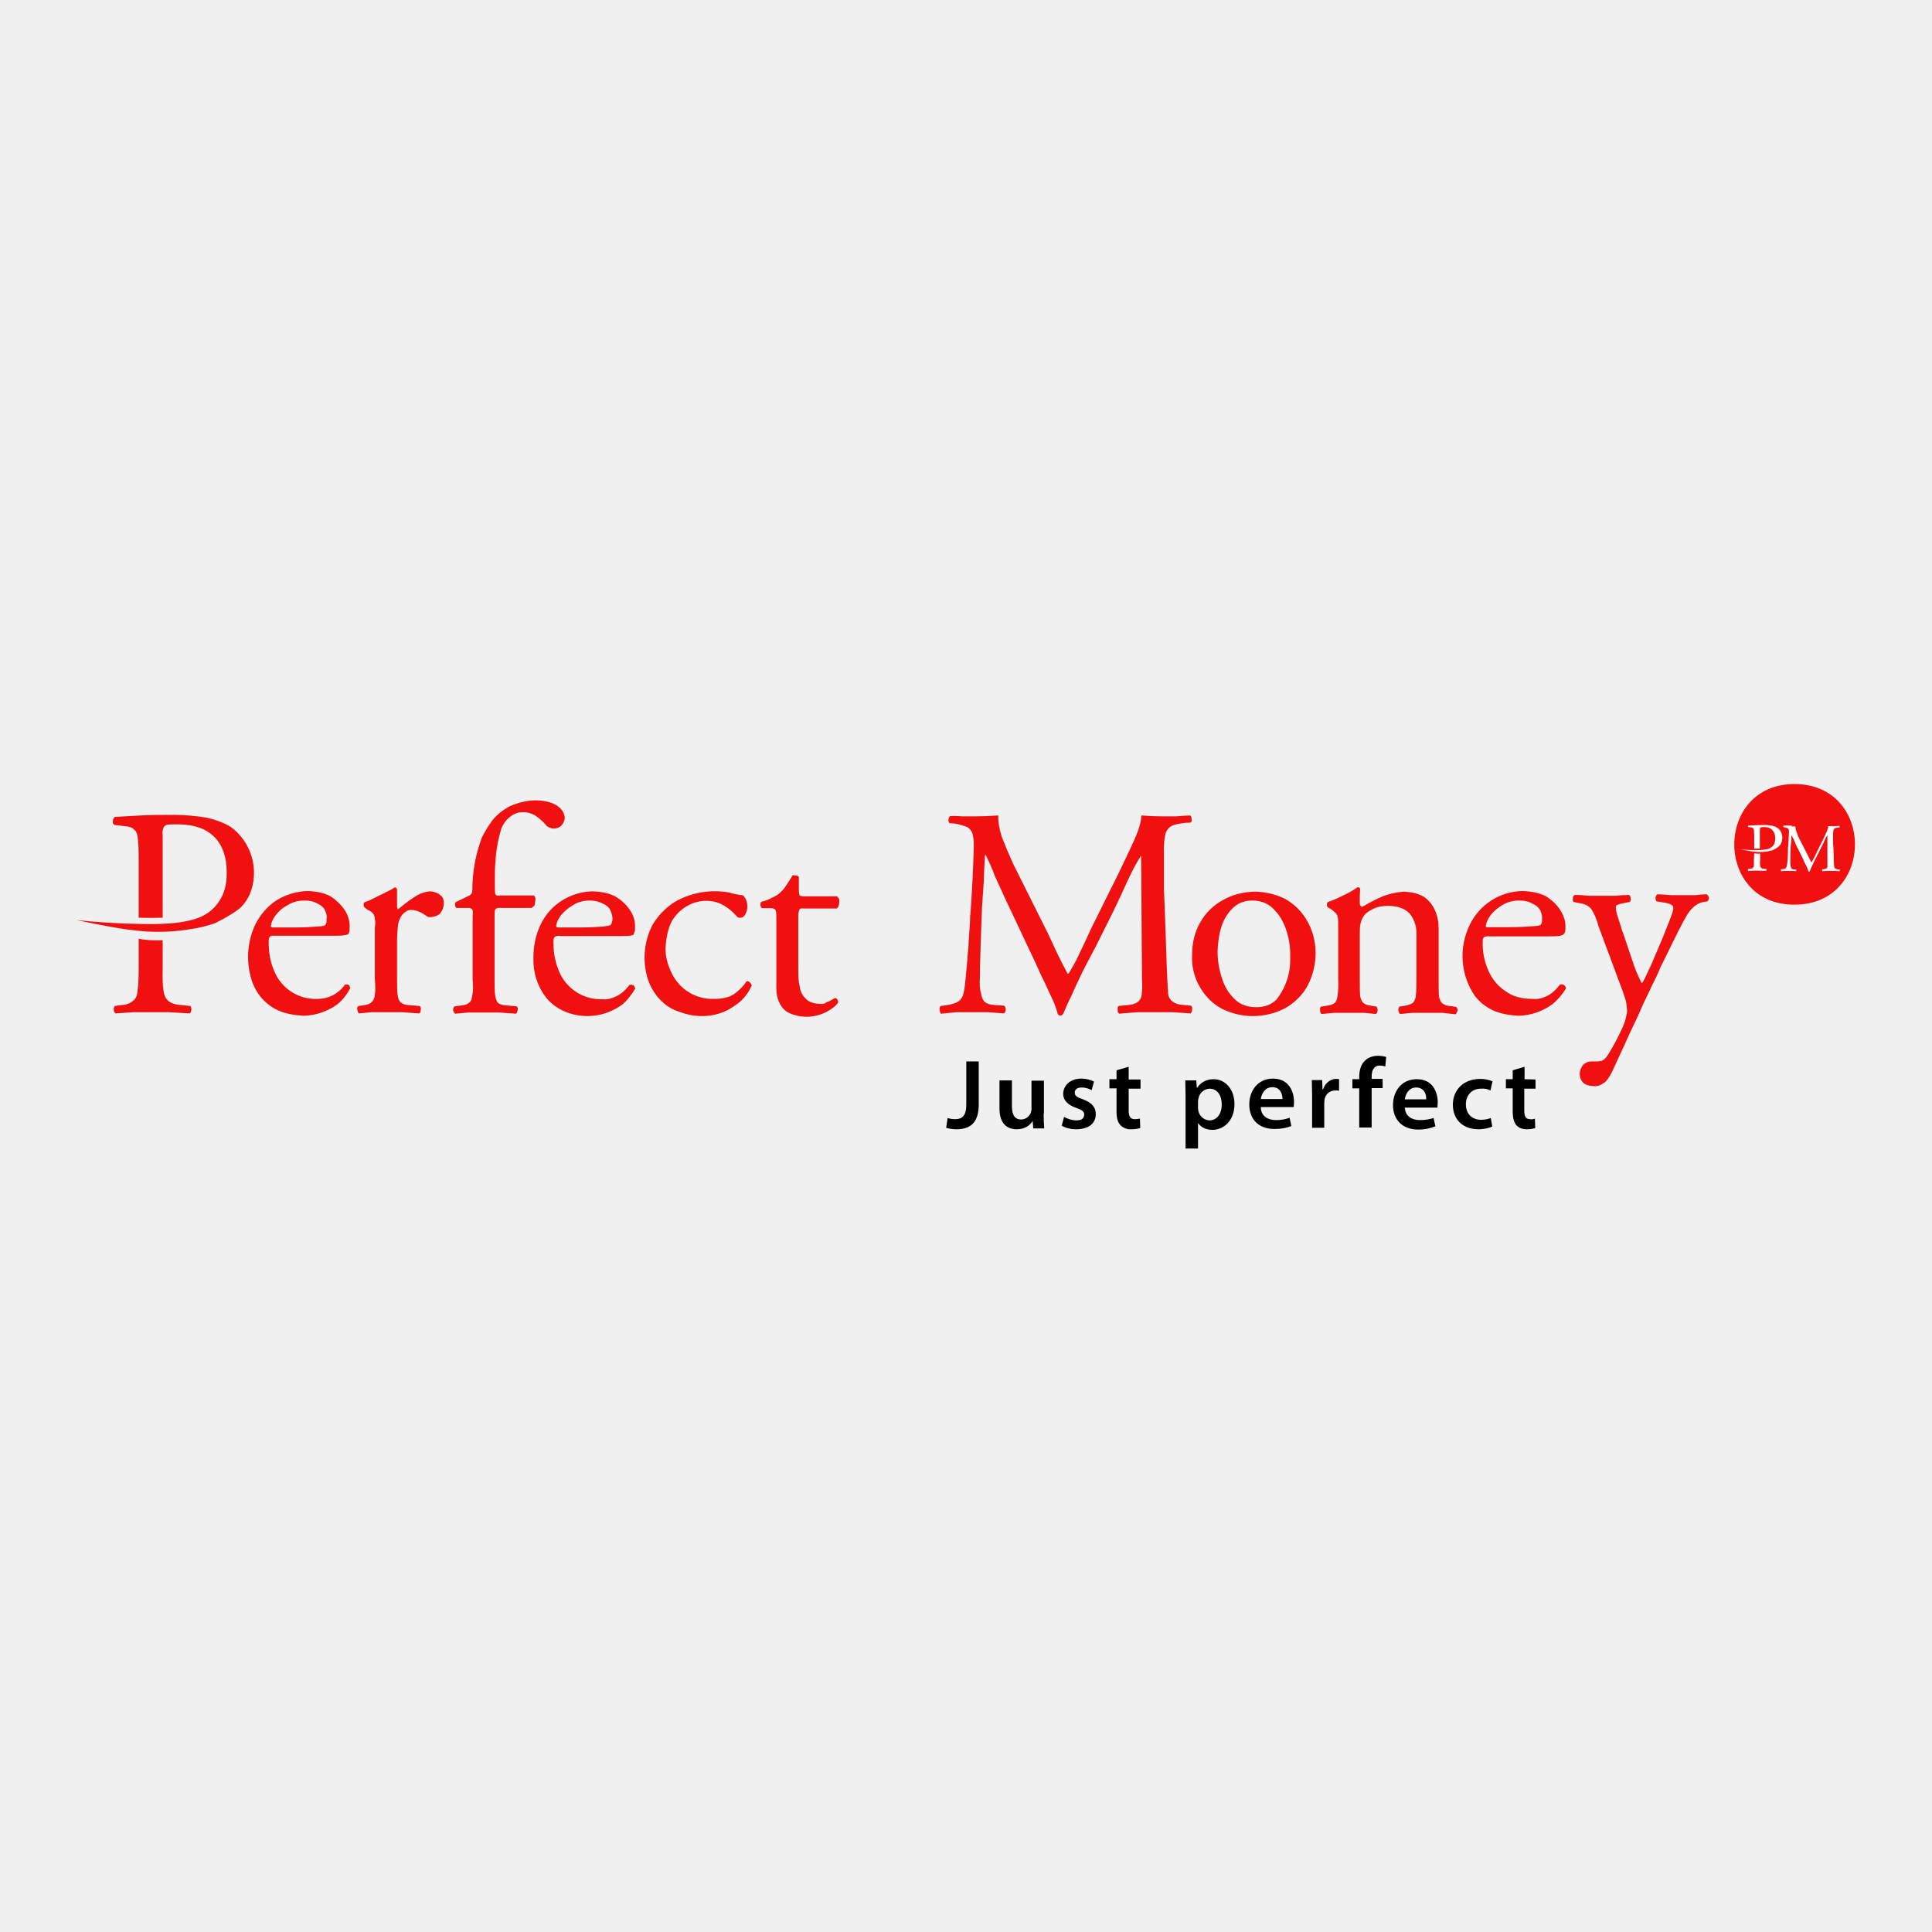
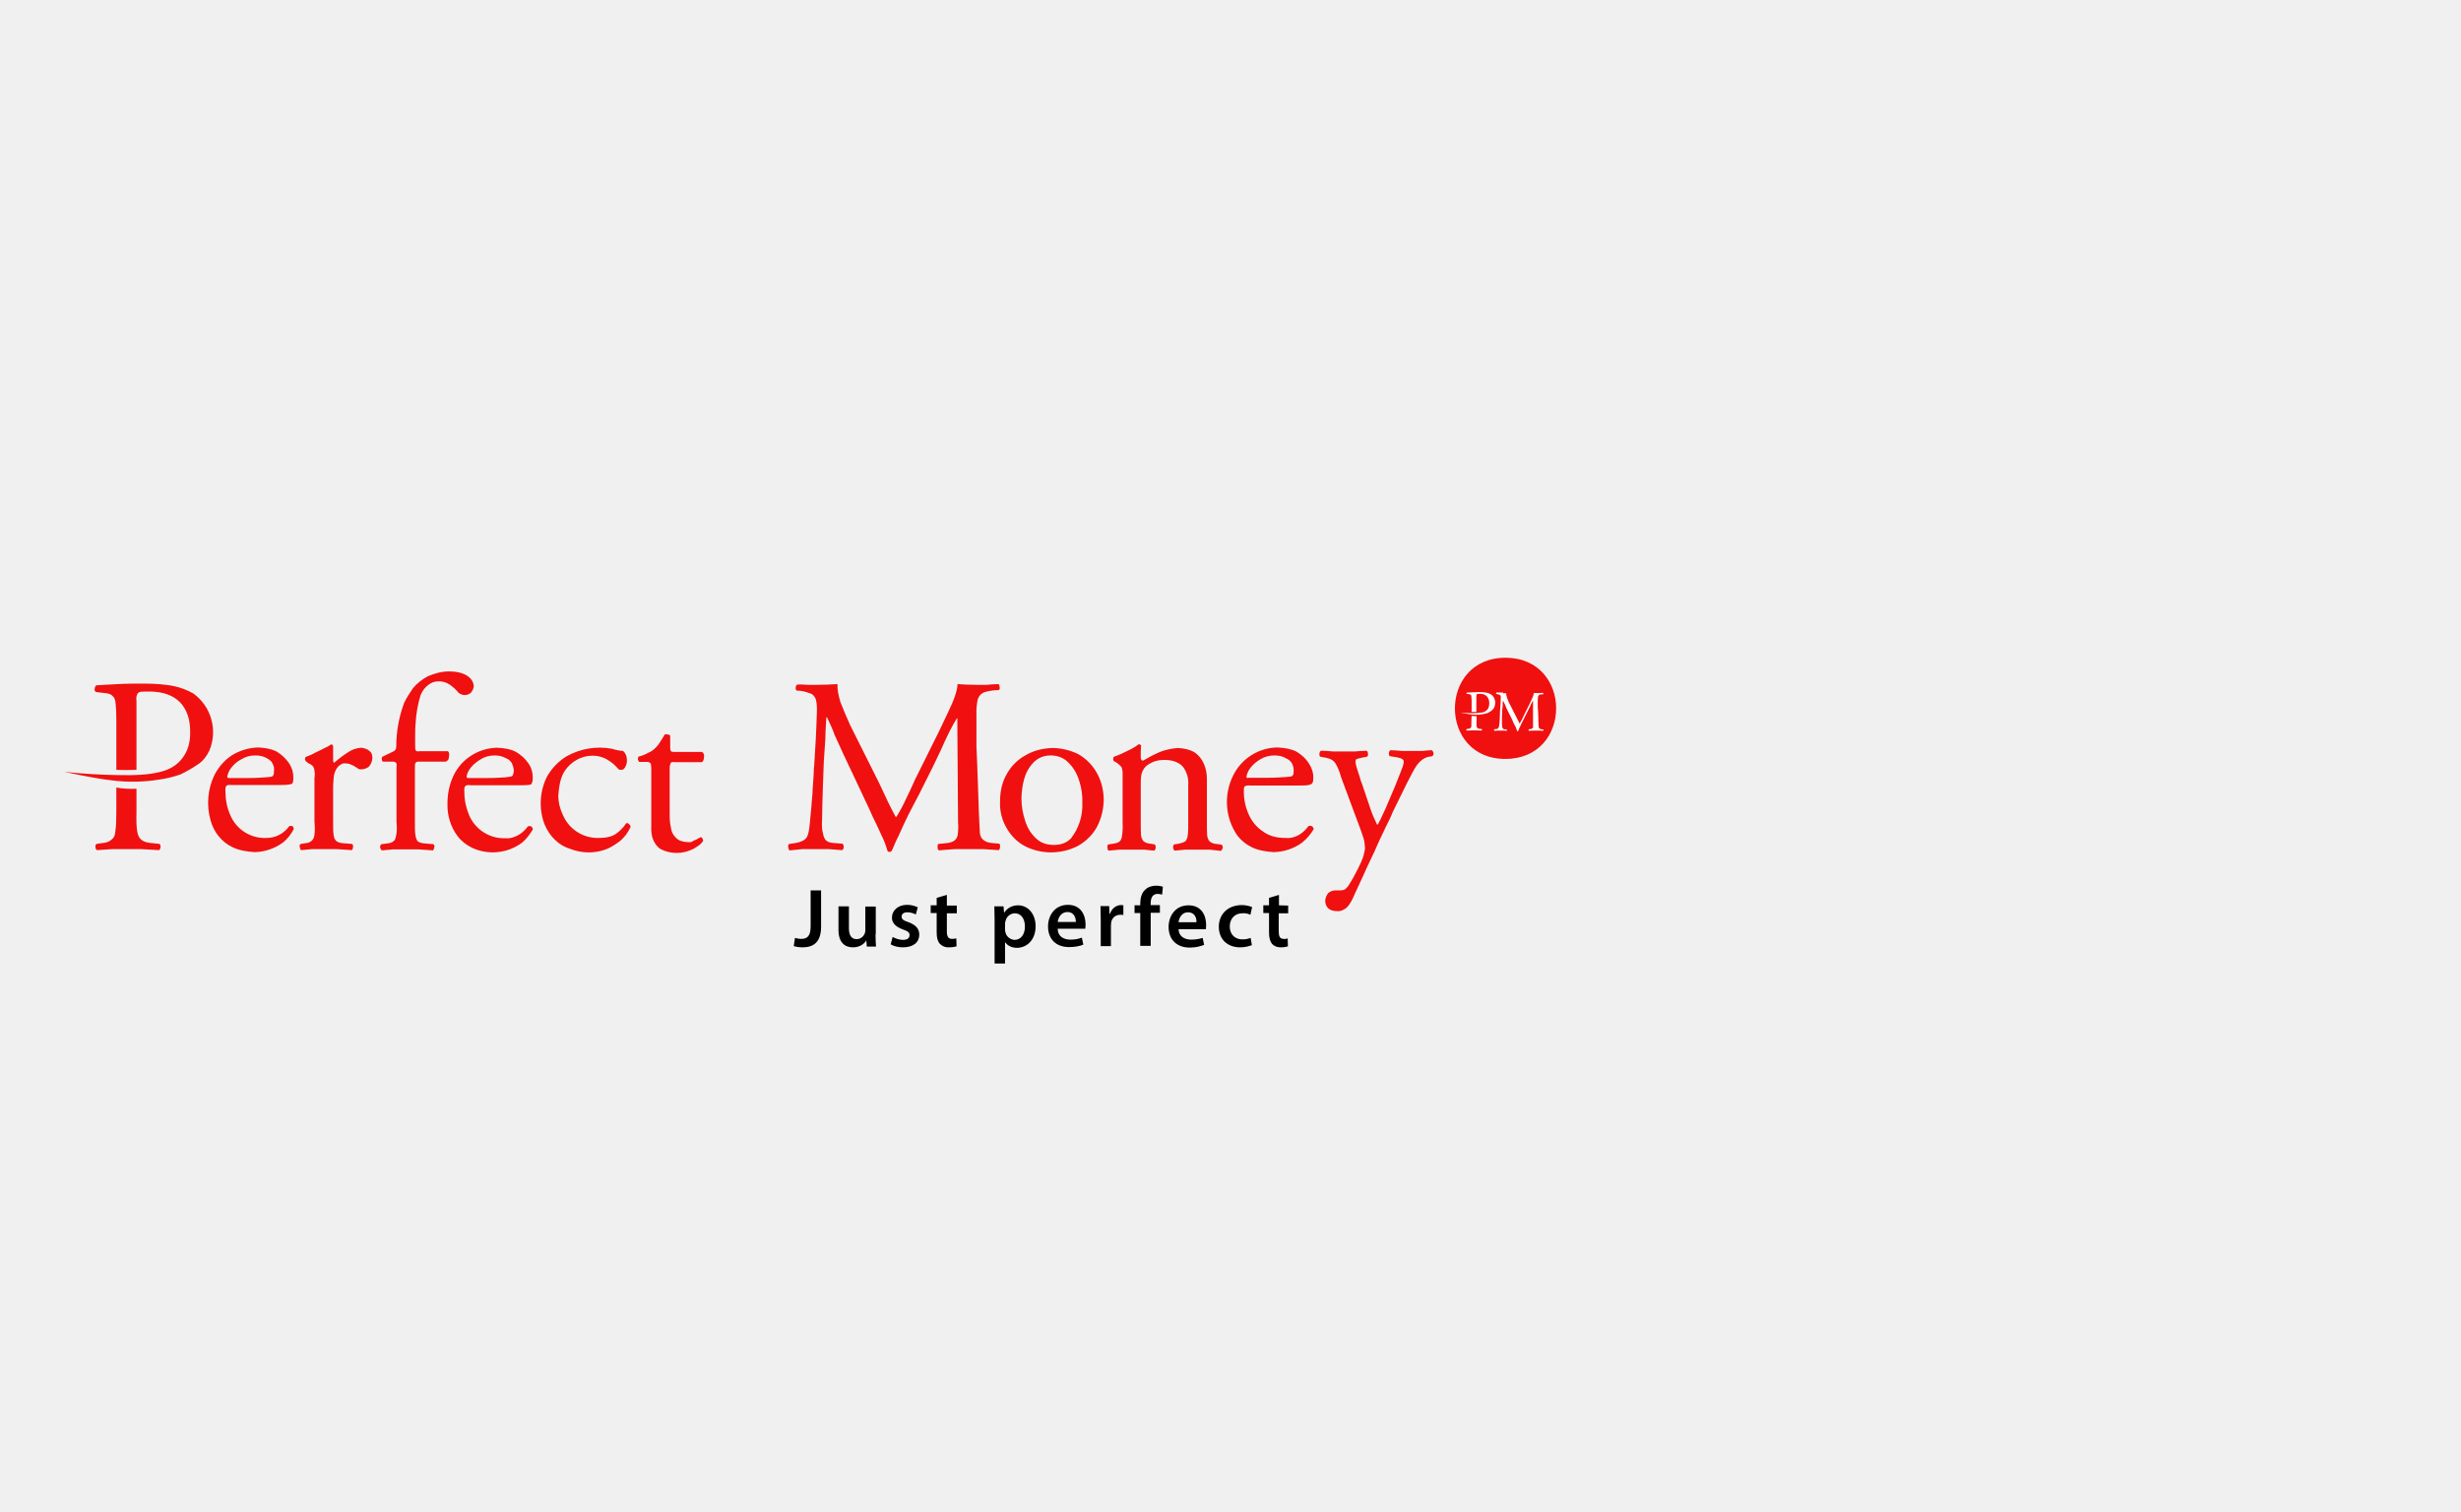
- <svg xmlns="http://www.w3.org/2000/svg" version="1.1" id="layer" x="0px" y="0px" viewBox="0 0 652 652" style="enable-background:new 0 0 652 652;" xml:space="preserve">
+ <svg xmlns="http://www.w3.org/2000/svg" version="1.1" id="layer" x="0px" y="0px" viewBox="0 0 990 608" style="enable-background:new 0 0 990 608;" xml:space="preserve">
  <style type="text/css">
	.st0{fill-rule:evenodd;clip-rule:evenodd;fill:#F01010;}
	.st1{fill-rule:evenodd;clip-rule:evenodd;}
	.st2{fill-rule:evenodd;clip-rule:evenodd;fill:#FFFFFF;}
</style>
  <path class="st0" d="M605.6,264.6c27.2,0,27.2,40.7,0,40.7C578.5,305.4,578.5,264.6,605.6,264.6L605.6,264.6z M605.6,264.6   M180.7,270.1c2.7,0,5.1,0.5,7,1.6c1.8,1.1,2.8,2.6,2.9,4.4c-0.1,1-0.6,1.9-1.2,2.6c-0.7,0.6-1.7,1-2.7,0.9c-0.4,0-0.8-0.1-1.2-0.3  c-0.5-0.2-0.9-0.4-1.2-0.8c-1-1.2-2-2.1-3.4-3.1c-1.4-0.9-3-1.4-4.6-1.3c-1.5,0-2.8,0.5-4.1,1.5c-1.2,0.9-2.3,2.3-3,4  c-1.1,3.6-1.8,7.4-2,11.2c-0.2,2-0.2,4-0.2,5.6v3c0,1.2,0,2,0.2,2.4c0.2,0.4,0.7,0.6,1.6,0.4h11.4c0.4,0.4,0.5,0.8,0.5,1.5l-0.2,1.4  l-0.1,0.4c-0.3,0.4-0.6,0.7-1.1,0.9h-10.6c-0.9-0.1-1.4,0.2-1.6,0.6c-0.2,0.3-0.2,1.1-0.2,2.3v21.3c0,2.3,0,4.1,0.2,5.3  c0.2,1.2,0.5,2.1,1,2.6c0.5,0.4,1.5,0.7,2.7,0.8l3.5,0.3c0.4,0.3,0.6,0.6,0.4,1.3c-0.1,0.5-0.3,1-0.5,1.2l-5.8-0.4h-10.3l-4.5,0.4  c-0.4-0.3-0.5-0.7-0.7-1.2c0-0.7,0.2-1.1,0.6-1.3l2.3-0.3c1.2-0.1,2-0.4,2.6-1c0.6-0.4,0.8-1.2,1-2.5c0.3-1.2,0.3-3,0.1-5.3v-21.3  c0.1-1.2,0.1-2-0.1-2.2c-0.2-0.4-0.9-0.7-1.8-0.6H154c-0.3-0.3-0.4-0.5-0.4-0.8c-0.1-0.4,0-0.8,0.1-1.1l4.3-2.1  c0.4-0.1,0.7-0.4,1-0.7c0.3-0.4,0.4-0.8,0.4-1.3c0-6.1,1.1-12.1,3.2-17.7c0.9-1.9,2.1-3.8,3.5-5.8c1.6-2,3.7-3.6,5.9-4.8  C174.8,270.9,177.7,270.1,180.7,270.1L180.7,270.1z M256.6,305.5c0.1,0.4,0.3,0.7,0.5,1h2.7c1-0.1,1.6,0.2,1.9,0.6  c0.2,0.3,0.3,1.1,0.3,2.3v22.9c-0.1,2,0.1,3.9,0.7,5.4c0.7,1.6,1.6,3,3.1,3.9c4.1,2.1,9,2,13.1-0.1c1.8-1,3.1-1.9,3.9-3.1  c0.1-0.3,0.1-0.5-0.2-1c-0.1-0.4-0.4-0.6-0.8-0.6c-0.1,0-0.5,0.3-1.1,0.6c-0.5,0.3-1,0.6-1.5,0.7c-0.2,0.1-0.4,0.2-0.5,0.3  c-0.2,0.1-0.4,0.2-0.5,0.3c-0.6,0.1-1.1,0.1-1.4,0.1c-2.1-0.1-3.8-0.6-4.8-1.7c-1.2-1.1-1.9-2.5-2.1-4.1c-0.4-1.6-0.5-3.4-0.5-5.4  v-18.6c0-0.9,0.2-1.6,0.4-2c0.1-0.4,0.6-0.5,1.6-0.4h11c0.5-0.4,0.8-1.1,0.8-2c0.2-0.9-0.1-1.7-0.8-2.1h-11c-0.8,0-1.3-0.1-1.5-0.3  c-0.1-0.1-0.3-0.6-0.3-1.6V296c-0.2-0.4-0.6-0.6-1.1-0.5c-0.5-0.2-0.9-0.2-1.1,0c-0.6,1.1-1.3,2.1-2,3.2c-0.6,1-1.3,1.8-2.2,2.6  c-0.5,0.5-1.3,1.1-2.6,1.6c-1.1,0.7-2.3,1.1-3.8,1.5C256.7,304.7,256.6,305.1,256.6,305.5L256.6,305.5z M256.6,305.5 M214.3,312.6  c0,0.8,0,1.4-0.1,1.8l-0.2,0.4l-0.1,0.5c-0.1,0.2-0.5,0.4-1.5,0.5c-1,0.1-2.5,0.1-4.5,0.1h-18.5c-1.2-0.2-1.9,0-2.2,0.3  c-0.4,0.4-0.5,1.2-0.4,2.4c0,3.4,0.7,6.4,1.9,9.3c2.5,5.9,8.4,9.6,14.7,9.3c1.6,0.2,3.1-0.3,4.4-0.9c1.6-0.7,3.1-1.9,4.6-3.9  c0.7-0.2,1.1,0,1.4,0.1c0.3,0.3,0.4,0.7,0.6,1.1c-1.3,2.1-2.6,3.9-4.4,5.4c-5.8,4.3-13.5,5.1-20,2.1c-2.3-1.1-4.4-2.7-5.9-4.7  c-2.8-3.7-4.2-8.3-4.1-13c0-4.2,0.8-7.9,2.4-11.3c3.2-6.8,10-11.1,17.5-11.3c3,0.1,5.6,0.6,7.7,1.7c2,1.2,3.7,2.7,4.9,4.5  C213.8,308.8,214.3,310.7,214.3,312.6L214.3,312.6z M206.7,310.1c0-0.9-0.3-1.9-0.7-2.9c-0.5-1-1.4-1.8-2.5-2.2  c-1.4-0.8-3-1.1-4.5-1.1c-2,0-4,0.5-5.5,1.5c-1.7,1-3.1,2.1-4.2,3.5c-0.9,1.2-1.5,2.4-1.6,3.6c0,0.2,0,0.2,0.1,0.3  c0.2,0.2,0.3,0.2,0.7,0.2h7c3.7,0,6.3-0.2,7.9-0.3c1.5-0.2,2.3-0.3,2.6-0.5c0.2-0.2,0.4-0.4,0.4-0.7  C206.6,311,206.7,310.6,206.7,310.1L206.7,310.1z M206.7,310.1 M246.1,301.2c-6.2-1.1-12.5-0.1-18.1,3c-3.3,2-6.1,4.9-8,8.3  c-2.9,5.9-3.3,12.8-1,19c1.1,2.6,2.5,4.7,4.2,6.3c1.8,1.8,3.9,3,6.2,3.7c4.4,1.7,9.2,1.9,13.7,0.4c2-0.6,4.1-1.9,6.1-3.4  c1.9-1.5,3.4-3.5,4.5-5.9c-0.1-0.4-0.3-0.8-0.6-1c-0.3-0.4-0.7-0.6-1.2-0.4c-1.1,1.7-2.5,3.1-4.2,4.3c-1.7,1.1-3.9,1.6-6.8,1.6  c-6.2,0.2-11.9-3.4-14.4-9.1c-1.2-2.5-1.9-5.1-1.9-7.9c0.2-3.6,0.8-6.6,2-9c1.3-2.3,3.1-4.1,5.2-5.3c2-1.2,4.3-1.8,6.6-1.8  c2,0,4.1,0.5,5.9,1.6c1.7,1,3,2.1,4.2,3.5c0.3,0.3,0.5,0.5,0.8,0.6h0.7c0.6,0,1.1-0.4,1.5-1.1c0.4-0.7,0.7-1.6,0.7-2.6  c0-0.8-0.1-1.6-0.4-2.3c-0.3-0.6-0.6-1.2-1.2-1.6C249.2,302,247.7,301.7,246.1,301.2L246.1,301.2z M559.4,301.8  c-0.4,0.1-0.6,0.6-0.7,1.1c0,0.7,0.1,1.1,0.4,1.3l3.1,0.5c0.9,0.2,1.5,0.4,1.9,0.7c0.4,0.3,0.6,0.5,0.6,1c0,0.6-0.3,1.8-1,3.5  l-0.1,0.3l-2.5,6.3l-3.4,8l-0.2,0.5l-2.2,4.7c-0.7,1.5-1.1,2.1-1.3,2.1c-0.9-1.9-1.8-3.8-2.5-5.8l-0.4-1.2l-3.1-9.2l-0.1-0.3  c-0.4-0.9-0.7-1.8-0.9-2.7l-0.6-1.8l-0.6-1.9c-0.3-0.9-0.5-1.8-0.5-2.7c0-0.3,0.1-0.6,0.4-0.8h0.1l0.2-0.1c0.3-0.1,0.8-0.3,1.4-0.4  l2.5-0.5c0.4-0.3,0.5-0.6,0.4-1.3c0-0.5-0.3-1-0.6-1.1c-0.7,0.1-1.5,0.1-2.2,0.1l-2.3,0.2h-9c-0.8-0.1-1.6-0.1-2.4-0.2l-2.3-0.1  c-0.4,0.1-0.7,0.6-0.7,1.1c-0.1,0.7,0,1.1,0.3,1.3l2.6,0.5c1.8,0.4,3,1.2,3.7,2.5c0.7,1.2,1.5,3,2.1,5.3l8,21.5  c0.6,1.8,1.1,3.1,1.3,4.1v0.1c0.1,0.9,0.3,1.8,0.3,2.7c0,0.7-0.2,1.5-0.4,2.3c-0.1,0.6-0.3,1.2-0.5,1.8v0.1l-0.1,0.1  c-0.4,1.2-1.2,2.8-2.1,4.6c-1,2-2.2,4.2-3.7,6.5c-0.4,0.5-0.8,0.9-1.3,1.3c-0.6,0.3-1.3,0.4-2,0.4h-1.9c-1.1,0-2,0.4-2.8,1.1  c-0.7,0.8-1.1,1.9-1.2,3c0,1.2,0.4,2.3,1.2,3.1c0.8,0.7,1.9,1.1,3.2,1.1c1.3,0.2,2.4-0.1,3.4-0.8c1.2-0.6,2.1-2,3.1-3.9l1.6-3.5  l2.6-5.6l1.8-4l2.8-5.9c1.4-3.3,2.8-6.3,4.2-9.1l0.1-0.3c1.4-2.7,2.5-5,3.2-6.8l5.6-11.4c1.8-3.5,3.1-6.1,4.3-7.7  c1.3-1.6,2.7-2.6,4.2-3l1.8-0.3c0.4-0.4,0.5-0.8,0.5-1.3c-0.2-0.5-0.4-1-0.8-1.1l-1.9,0.1l-1.9,0.2H564l-2.4-0.2L559.4,301.8z   M133.7,299.6c0.2,0.2,0.2,0.4,0.3,0.6v5.7c0,0.4,0.2,0.8,0.3,1c1.8-1.5,3.7-3,5.6-4.2c1.7-1.2,3.6-1.8,5.5-1.9  c1.2,0.2,2.3,0.5,3.1,1.2c1,0.7,1.3,1.6,1.3,3c-0.1,1.4-0.7,2.7-1.5,3.5c-0.8,0.6-1.8,0.9-2.8,1c-0.6,0-1,0-1.3-0.2  c-0.1,0-0.2-0.1-0.3-0.2c-0.2-0.1-0.4-0.3-0.6-0.4c-0.7-0.5-1.5-0.9-2.3-1.2c-0.7-0.3-1.4-0.4-2.1-0.4c-0.7-0.1-1.4,0.1-2,0.6  c-0.6,0.3-1.1,0.9-1.5,1.5c-0.4,0.7-0.9,1.6-1.1,3.1c-0.1,1.3-0.3,2.8-0.3,4.6v13.6c0,2.3,0,4.1,0.2,5.3c0.1,1.2,0.5,2.1,1.2,2.6  c0.4,0.4,1.3,0.7,2.5,0.8l3.7,0.3c0.4,0.3,0.5,0.6,0.4,1.3c0,0.5-0.2,1-0.5,1.2l-5.9-0.4h-10.2l-4.3,0.4c-0.3-0.3-0.4-0.7-0.5-1.2  c-0.2-0.7,0-1.1,0.4-1.3l2-0.3c1.1-0.1,1.9-0.5,2.4-1c0.5-0.4,1-1.2,1.1-2.5c0.2-1.2,0.2-3,0-5.3V313c0.2-1.3,0.2-2.1,0-2.8  c0-0.7-0.2-1.4-0.6-1.9c-0.5-0.6-1.2-1-1.9-1.3l-1-0.8c-0.1-0.2-0.3-0.4-0.3-0.8c0-0.4,0.1-0.9,0.5-1l0.3-0.1c1.2-0.4,2.4-1,3.5-1.6  l2.9-1.4l0.1-0.1c1.3-0.6,2.4-1.1,3.1-1.7C133.4,299.5,133.6,299.5,133.7,299.6L133.7,299.6z M133.7,299.6 M117.9,314.4  c0.1-0.4,0.1-1.1,0.1-1.8c0-2-0.6-3.9-1.8-5.7c-1.3-1.8-2.9-3.3-4.8-4.5c-2.1-1.1-4.7-1.6-7.6-1.7c-3.7,0.1-7.4,1.2-10.6,3.2  c-3,2-5.3,4.7-7,8c-2.7,5.7-3.2,12.1-1.5,18.1c1.3,4.8,4.5,8.8,9,10.9c2.6,1.2,5.5,1.7,8.8,1.9c4.1-0.1,8.1-1.5,11.4-3.9  c1.8-1.5,3.1-3.2,4.3-5.4c-0.1-0.4-0.2-0.9-0.5-1.1c-0.4-0.2-0.9-0.2-1.3-0.1c-2.1,3-5.5,4.8-9.2,4.8c-6.3,0.3-12.2-3.4-14.6-9.3  c-1.3-2.9-1.9-6.1-1.9-9.3c-0.1-1.2,0-2,0.4-2.4c0.3-0.3,1-0.4,2.1-0.3h18.5c2,0,3.5,0,4.5-0.2c1-0.1,1.3-0.3,1.5-0.5l0.1-0.5  C117.8,314.8,117.8,314.6,117.9,314.4L117.9,314.4z M109.7,307.3c0.5,1,0.7,1.9,0.5,2.9c0,0.7,0,1.1-0.1,1.3  c-0.1,0.4-0.3,0.5-0.4,0.7c-0.3,0.3-1.2,0.4-2.7,0.5c-1.5,0.1-4.1,0.3-7.7,0.3h-7.1c-0.4,0-0.5,0-0.6-0.2c-0.2-0.1-0.2-0.1-0.2-0.3  c0.2-1.2,0.7-2.4,1.6-3.6c1.1-1.4,2.4-2.6,4.2-3.5c1.6-1,3.5-1.5,5.4-1.5c2.1,0,3.5,0.4,4.7,1.1  C108.5,305.6,109.4,306.4,109.7,307.3L109.7,307.3z M109.7,307.3 M458.8,299.6c-0.3-0.2-0.6-0.2-0.7-0.2c-0.9,0.7-1.9,1.3-2.8,1.8  l-1.6,0.8c-1.8,0.9-3.7,1.8-5.5,2.4c-0.3,0.1-0.4,0.5-0.4,1c0,0.4,0.1,0.6,0.3,0.8l0.9,0.5l0.6,0.4c0.5,0.5,1.1,0.9,1.3,1.2  c0.4,0.5,0.5,0.8,0.5,1.3l0.1,0.1c0.1,0.5,0.1,1.6,0.1,2.7v18.2c0.1,2.3,0,4.1-0.2,5.3c-0.1,1.2-0.4,2-0.9,2.5  c-0.5,0.5-1.3,0.8-2.6,1l-2.1,0.3c-0.3,0.3-0.4,0.6-0.3,1.3c0,0.5,0.1,1,0.5,1.2l4.4-0.4h9.9l4,0.4c0.4-0.3,0.6-0.7,0.6-1.2  c0-0.7-0.1-1.1-0.4-1.3l-1.8-0.3c-1.2-0.1-2.1-0.5-2.7-1c-0.6-0.7-0.9-1.6-1-2.5c-0.1-1.2-0.1-3-0.1-5.3v-15.3c0-2.3,0-4.2,1.3-6.1  c0.6-1,1.9-1.9,3.5-2.6c1.5-0.7,3.1-0.9,5.1-0.9c3.3,0.1,5.6,1.1,7.1,2.8c1.5,2,2.3,4.6,2.1,7.1v15c0,2.3,0,4.1-0.2,5.3  c0,0.9-0.4,1.8-0.9,2.5c-0.8,0.5-1.7,0.8-2.7,1l-1.9,0.3c-0.3,0.3-0.4,0.6-0.4,1.3c0.1,0.5,0.3,1,0.6,1.2l4.3-0.4h9.8l2.8,0.3  l1.8,0.2c0.3-0.3,0.5-0.7,0.7-1.2c0-0.7-0.2-1.1-0.5-1.3l-2.1-0.3c-1,0-1.9-0.4-2.7-1c-0.6-0.7-0.9-1.6-1-2.5  c-0.1-1.2-0.1-3-0.1-5.3v-17.3c0-2.3-0.4-4.3-1.2-6.1c-0.8-1.9-2.1-3.5-3.7-4.6c-1.8-1.1-3.9-1.6-6.7-1.8c-2.6,0.2-5,0.7-7.3,1.6  c-2.3,1-4.6,2.2-6.8,3.5c-0.3,0-0.5-0.1-0.6-0.3c-0.2-0.2-0.2-0.4-0.3-0.6v-2c0-0.7,0-1.6,0.1-2.7  C459.1,300.1,459,299.8,458.8,299.6L458.8,299.6z M458.8,299.6 M444,321.4c0,3.9-0.9,7.8-2.7,11.2c-1.7,3.2-4.4,5.8-7.5,7.6  c-3.4,1.8-7.2,2.7-11.1,2.7c-3.6,0-7.2-0.9-10.4-2.5c-3-1.6-5.4-4-7.2-7c-2-3.3-3-7.1-2.8-11c0-4.3,0.9-8,2.8-11.2  c1.8-3.2,4.5-5.8,7.7-7.5c3.1-1.8,6.8-2.7,10.8-2.8c3.5,0.1,7,0.9,10.2,2.5c3.1,1.8,5.5,4.2,7.3,7.3  C442.9,313.8,443.9,317.4,444,321.4L444,321.4z M434.2,314.3c-0.9-3-2.3-5.4-4.2-7.3c-1.8-2-4.3-3.1-7.4-3.1c-3.4,0-6.2,1.5-8.3,4.6  c-2.1,2.8-3.2,7.1-3.4,12.6c0,3.1,0.5,6.1,1.5,9.1c0.9,2.9,2.3,5.1,4.3,7c1.8,1.8,4.2,2.7,7.2,2.7c2.9,0,5.1-0.8,6.9-2.6  c3.2-4.1,4.8-9.1,4.6-14.3C435.5,320.1,435.1,317.1,434.2,314.3L434.2,314.3z M500.8,316.3c0.4-0.3,1.1-0.4,2.4-0.3h18.8  c2,0,3.5,0,4.4-0.2c1.9-0.3,1.9-1.4,1.9-3.2c0-2-0.7-3.9-1.9-5.7c-1.1-1.7-2.7-3.2-4.8-4.5c-2.2-1.1-4.8-1.6-7.8-1.7  c-7.5,0.1-14.4,4.5-17.7,11.2c-3.9,7.8-3.3,17.1,1.7,24.3c1.5,1.9,3.4,3.5,5.9,4.7c2.6,1.2,5.5,1.7,8.7,1.9  c4.1-0.1,8.1-1.4,11.5-3.9c1.8-1.5,3.3-3.2,4.6-5.4c-0.2-0.4-0.3-0.9-0.7-1.1c-0.3-0.1-0.7-0.3-1.4-0.1c-1.5,2-3,3.2-4.5,3.9  c-1.3,0.6-2.8,1.1-4.7,0.9c-3.7,0-6.7-0.8-9.1-2.6c-2.5-1.6-4.4-3.9-5.7-6.7c-1.5-3.3-2.2-6.8-2-10.4  C500.3,317,500.5,316.6,500.8,316.3L500.8,316.3z M502.1,313c-0.3,0-0.4,0-0.5-0.2l-0.2-0.1v-0.2c0.2-1.2,0.7-2.4,1.6-3.6  c1.1-1.4,2.5-2.6,4.1-3.5c1.6-1,3.6-1.5,5.6-1.5c1.9,0,3.4,0.4,4.5,1.1c1.1,0.4,2,1.2,2.6,2.2c0.4,1,0.7,1.9,0.6,2.9  c0,0.7,0,1.1-0.1,1.3c-0.1,0.4-0.3,0.5-0.4,0.7c-0.3,0.3-1.2,0.4-2.8,0.5c-1.5,0.1-4.2,0.3-7.9,0.3H502.1z M502.1,313 M324.9,275.5  h3.6c2.8,0,5.6-0.1,8.4-0.3c-0.1,2,0.3,4.4,1.2,7.3c1.1,2.8,2.4,5.9,3.9,9.2l11.5,23l1,2.1c1.8,4,3.7,7.9,5.8,11.8h0.3  c1.5-2.4,2.8-4.8,4-7.5l1.5-3.1l2.1-4.6l9.5-19.1l3.7-7.8l1.6-3.5c1.3-3,2.1-5.6,2.2-7.8c2.5,0.2,4.9,0.3,7.5,0.3h4.2l2.4-0.2  l2.4-0.1c0.3,0.3,0.4,0.6,0.4,1.1c0.2,0.6,0,1.1-0.3,1.3l-2,0.1c-2.1,0.3-3.8,0.6-4.7,1.2c-1,0.7-1.7,1.8-1.9,3  c-0.3,1.8-0.5,3.6-0.4,5.4v12.9l0.3,7.2l0.3,8.3v0.1c0.2,6.5,0.4,13,0.8,19.5c0.3,2.5,2.4,3.6,4.6,3.8l3.2,0.3  c0.3,0.4,0.4,0.8,0.3,1.3c0,0.6-0.2,1-0.5,1.3l-6.1-0.4H384l-4.1,0.3l-2.2,0.2c-0.4-0.3-0.6-0.8-0.5-1.3c-0.1-0.7,0-1.1,0.3-1.3  l3-0.3c2.4-0.2,4.4-0.9,4.8-3.5c0.1-1.2,0.3-2.8,0.1-5l-0.3-41.8H385c-2.3,3.5-4.5,8.3-6.5,12.8c-1.1,2.3-2.2,4.7-3.2,6.7l-5.5,11  l-3.1,5.9l-1.5,2.9c-1.3,2.7-2.5,5.3-3.7,8c-1.1,2.1-1.8,3.9-2.5,5.5l-0.3,0.6l-0.2,0.1c-0.1,0-0.1,0.1-0.1,0.2  c-0.2,0.1-0.4,0.1-0.7,0.1l-0.4-0.1c0-0.1-0.1-0.1-0.1-0.2c-0.1,0-0.2-0.1-0.2-0.1c-0.5-1.9-1.3-4.1-2.5-6.5c-1.1-2.5-2.3-5-3.5-7.4  c-1.1-2.5-2-4.5-2.8-6.1l-9.1-19.3l-3.1-6.8l-0.2-0.4c-0.9-2.6-2-4.9-3.1-7.2h-0.3l-0.3,5.6l-0.1,3.3l-0.6,8.8l-0.4,10.9v0.1  c-0.1,4.2-0.3,8.3-0.3,12.4c-0.2,2.5,0,4.3,0.4,5.7c0.2,1.2,0.6,2.1,1.2,2.7c0.7,0.6,1.6,0.9,2.8,1l3.8,0.3c0.4,0.4,0.5,0.8,0.5,1.3  c0,0.6-0.2,1-0.6,1.3l-5.4-0.4h-10.7l-2,0.2l-3.1,0.3c-0.3-0.3-0.5-0.8-0.5-1.3c-0.1-0.7,0-1.1,0.4-1.3l2.1-0.3  c1.3-0.2,2.4-0.5,3.4-1c0.8-0.4,1.5-1.1,1.9-2.1c0.4-1.1,0.7-2.9,0.9-5.2l0.3-3.2l0.3-3.2l0.2-2.7c0.1-1.3,0.3-2.7,0.3-4.3l0.2-2.7  c0.1-1.8,0.3-3.7,0.3-5.8l0.1-0.6c0.5-7.2,0.9-14.5,1.1-21.7c0.1-2,0-3.6-0.3-4.9c-0.2-1.1-0.9-2.1-1.9-2.7c-1.4-0.5-2.9-1-4.4-1.2  l-1.6-0.1c-0.3-0.4-0.4-0.9-0.3-1.3c0.1-0.6,0.3-1,0.6-1.1C322.2,275.3,323.5,275.4,324.9,275.5L324.9,275.5z M38.1,277.1  c-0.2,0.6,0.1,1,0.5,1.3l3.5,0.4c1.5,0.1,2.6,0.5,3.2,1.2c0.7,0.5,1.1,1.5,1.2,3c0.2,1.5,0.3,3.6,0.3,6.6v20.1  c2.7,0.1,5.4,0.1,8.1,0v-27.8c-0.2-1.1,0-1.9,0.3-2.6c0.1-0.4,0.6-0.8,1.3-1c0.8-0.1,2.1-0.1,4-0.1c5.2,0.1,9.1,1.5,11.9,4.3  c2.7,2.8,4.1,6.8,4.1,11.7c0.1,4.4-0.9,8-3.3,11c-2,2.6-5,4.5-9.1,5.4c-3.9,1-9.5,1.4-17,1.2c-6.5-0.1-13.6-0.5-21.3-1.3  c8.6,1.8,15,3,19,3.4c6.6,0.9,13.2,0.7,19.3-0.3c2.9-0.4,5.8-1.1,8.6-2.1c2.6-1.3,5.1-2.7,7.5-4.4c1.5-1.1,2.9-2.8,4-5.1  c3.5-8.2,0.8-17.8-6.4-23c-2.6-1.5-5.4-2.5-8.3-3.1c-3.1-0.5-6.8-0.9-11-0.9c-4.1,0-7.8,0-11,0.2c-3.2,0.2-6.2,0.3-8.8,0.5  C38.3,276.1,38.1,276.6,38.1,277.1L38.1,277.1z M54.9,317.3v9.5c-0.1,3.4,0,5.9,0.3,7.7c0.3,1.8,0.9,2.8,1.9,3.5  c0.8,0.6,2.2,1.1,4.4,1.2l2.7,0.3c0.3,0.3,0.4,0.6,0.4,1.3c-0.1,0.5-0.3,1-0.5,1.2c-2.4-0.1-4.8-0.3-7.2-0.4H45l-6,0.4  c-0.4-0.3-0.6-0.7-0.6-1.2c-0.1-0.5,0-1,0.4-1.3l2-0.3c2-0.1,3.3-0.7,4-1.4c0.9-0.6,1.5-1.6,1.6-3.4c0.3-1.8,0.4-4.4,0.4-7.7v-9.9  C49.2,317.3,51.9,317.4,54.9,317.3L54.9,317.3z M54.9,317.3" />
  <path class="st1" d="M458.7,380.6v-13.3h-2.3v-3.1h2.3v-0.7c0-2.1,0.5-4.3,2-5.6c1.2-1.2,2.9-1.6,4.4-1.6c1.1,0,2,0.2,2.7,0.4  l-0.3,3.2c-0.6-0.2-1.2-0.3-1.8-0.3c-2.1,0-2.8,1.7-2.8,3.7v0.8h3.7v3.1h-3.7v13.3H458.7L458.7,380.6z M326.2,358.2h4.1v14.6  c0,6.2-3,8.3-7.5,8.3c-1.2,0-2.6-0.2-3.5-0.5l0.5-3.3c0.6,0.2,1.6,0.4,2.5,0.4c2.4,0,3.8-1.1,3.8-5V358.2z M352.2,375.9  c0,2,0.1,3.5,0.2,4.9h-3.7l-0.2-2.5h0c-0.7,1.2-2.4,2.8-5.4,2.8c-3.1,0-5.8-1.8-5.8-7v-9.5h4.2v8.8c0,2.7,0.9,4.4,3.1,4.4  c1.7,0,2.8-1.2,3.2-2.1c0.1-0.4,0.3-0.8,0.3-1.3v-9.7h4.2V375.9z M363.2,378.1c-1.4,0-3.2-0.6-4.1-1.2l-0.8,3  c1.2,0.7,2.9,1.2,4.9,1.2c4.3,0,6.6-2.1,6.6-5.1c0-2.4-1.4-3.9-4.3-5c-2.1-0.7-2.8-1.2-2.8-2.3c0-1,0.8-1.7,2.3-1.7s2.7,0.5,3.4,0.9  l0.8-2.9c-1-0.5-2.5-1-4.3-1c-3.7,0-6.1,2.3-6.1,5.2c0,1.9,1.3,3.6,4.4,4.7c2,0.7,2.7,1.2,2.7,2.3  C365.8,377.4,365.1,378.1,363.2,378.1L363.2,378.1z M380.9,360v4.3h4v3.1h-4v7.3c0,2,0.5,3,2.1,3c0.6,0,1.1-0.1,1.7-0.2l0.1,3.2  c-0.6,0.2-1.7,0.4-3,0.4c-1.4,0.1-2.7-0.4-3.7-1.4c-0.9-1-1.3-2.4-1.3-4.6v-7.8h-2.4v-3.1h2.4v-3L380.9,360L380.9,360z M404.5,375.2  c-0.1-0.4-0.2-0.7-0.2-1.1v-2.5c0-0.4,0.1-0.7,0.2-1.1c0.4-1.8,1.9-3,3.7-3.1c2.7,0,4.1,2.4,4.1,5.3c0,3.2-1.6,5.4-4.2,5.4  C406.4,378,404.9,376.8,404.5,375.2L404.5,375.2z M400,364.5l0.1,5.5v17.6h4.2v-8.5h0.1c0.9,1.3,2.6,2.2,4.7,2.2  c3.7,0,7.5-2.9,7.5-8.7c0-5.1-3.2-8.4-7-8.4c-2.5,0-4.4,1.1-5.6,2.9h-0.1l-0.2-2.5H400z M432.8,370.9c0-1.5-0.6-4-3.4-4  c-2.6,0-3.7,2.3-3.9,4H432.8z M425.5,373.8c0.1,3,2.5,4.2,5.1,4.2c1.9,0,3.3-0.3,4.6-0.8l0.6,2.8c-1.4,0.6-3.4,1-5.7,1  c-5.4,0-8.5-3.3-8.5-8.3c0-4.5,2.8-8.7,8-8.7c5.4,0,7.1,4.4,7.1,7.9l-0.1,1.7H425.5z M442.7,364.5l0.1,5.2v10.9h4.1v-8.3l0.1-1.3  c0.4-1.8,1.7-3,3.7-3c0.5,0,0.9,0,1.2,0.1v-3.9c-0.3-0.1-0.6-0.1-1-0.1c-1.7,0-3.6,1.2-4.4,3.5h-0.2l-0.1-3.1H442.7z M477.9,367  c2.8,0,3.5,2.4,3.4,4h-7.2C474.3,369.3,475.4,367,477.9,367L477.9,367z M479.2,378c-2.7,0-5-1.3-5.1-4.2h11l0.1-1.7  c0-3.6-1.7-7.9-7.1-7.9c-5.3,0-8,4.3-8,8.7c0,5,3.2,8.3,8.5,8.3c2.4,0,4.3-0.5,5.8-1.1l-0.6-2.8C482.5,377.7,481.1,378,479.2,378  L479.2,378z M503.6,380.2c-0.9,0.4-2.7,0.9-4.7,0.9c-5.2,0-8.6-3.3-8.6-8.3c0-4.8,3.4-8.7,9.3-8.7c1.4,0,2.8,0.3,4.1,0.8l-0.7,3.1  c-1-0.5-2.1-0.7-3.2-0.6c-3.2,0-5.1,2.3-5.1,5.3c0,3.4,2.3,5.2,5.1,5.2c1.5,0,2.5-0.3,3.3-0.6L503.6,380.2L503.6,380.2z   M514.5,364.2V360l-4,1.2v3h-2.3v3.1h2.3v7.8c0,2.1,0.4,3.6,1.2,4.6c0.8,0.9,2,1.4,3.5,1.4c1.3,0,2.3-0.2,2.9-0.4l-0.1-3.2  c-0.5,0.2-1.1,0.3-1.6,0.2c-1.6,0-2-1.1-2-3v-7.3h3.8v-3.1L514.5,364.2L514.5,364.2z M514.5,364.2" />
  <path class="st2" d="M604.7,278.6h-2.7c-0.1,0-0.1,0.1-0.2,0.2c0,0.1,0,0.2,0.1,0.3l0.3,0.1l1.1,0.3c0.2,0.2,0.4,0.4,0.4,0.6  c0,0.3,0.1,0.6,0,1.1l-0.1,2.4l-0.2,2.8c0,1.5-0.1,5.1-0.5,6.2c-0.1,0.2-0.3,0.4-0.5,0.6c-0.3,0.1-0.5,0.1-0.8,0.1l-0.5,0.1  c-0.1,0.1-0.1,0.2-0.1,0.3c0,0.1,0,0.2,0.2,0.3l1.2-0.1h2.5l1.2,0.1c0.1-0.1,0.1-0.1,0.1-0.3c0-0.1,0-0.2-0.1-0.3h-0.8  c-0.3,0-0.5-0.1-0.7-0.3c-0.1-0.1-0.1-0.2-0.2-0.3c-0.1-0.5-0.2-1.1-0.2-1.6v-2.9l0.1-2.5l0.2-2c0-0.7,0-1.3,0.1-2l0.8,1.6l0.7,1.7  l2.2,4.4l0.6,1.4l0.9,1.7l0.3,0.9l0.2,0.6c0.1,0.1,0.3,0.1,0.4,0l0.6-1.4c0.6-1.3,1.2-2.6,1.9-3.9l2-4c0.2-0.3,0.3-0.7,0.5-1.1  c0.3-0.7,0.6-1.3,1-1.9l0,9.6v1.1c0,0.3-0.1,0.5-0.3,0.5c-0.1,0.1-0.4,0.3-0.8,0.3l-0.6,0.1c-0.1,0.1-0.1,0.2-0.1,0.3  c0,0.1,0.1,0.2,0.2,0.3l1.5-0.1h2.7l1.4,0.1c0.1,0,0.2-0.1,0.2-0.3c0-0.1,0-0.2-0.1-0.3h-0.7c-0.3-0.1-0.5-0.2-0.8-0.3  c-0.2-0.2-0.3-0.4-0.3-0.6l-0.1-1c0-1.1-0.1-2.3-0.1-3.5c0-1.2-0.1-2.4-0.2-3.5v-3l0.1-1.2c0.1-0.3,0.2-0.5,0.4-0.7  c0.3-0.2,0.7-0.3,1.1-0.3h0.6v-0.3l-0.1-0.3l-1.1,0.1H617c0,0.5-0.2,1.1-0.5,1.8l-1.2,2.6l-2.2,4.4c-0.5,1.2-1.1,2.3-1.8,3.5  l-1.6-3.2l-2.7-5.3c-0.3-0.7-0.6-1.4-0.8-2.1c-0.2-0.5-0.3-1.1-0.3-1.6H604.7z M591.9,290.3v1.8c-0.1,0.8-0.6,1.1-1.4,1.1l-0.5,0.1  c-0.2,0.2-0.2,0.5,0,0.6l2.9-0.1l3.1,0.1l0.2-0.3l-0.1-0.3l-0.6-0.1c-0.6,0-0.9-0.1-1.1-0.3c-0.2-0.2-0.4-0.4-0.4-0.8  c-0.1-0.6-0.1-1.2,0-1.8v-2.2c-0.8,0-1.4,0-2-0.1L591.9,290.3L591.9,290.3z M589.9,278.8c0,0.1,0,0.2,0.1,0.3l0.8,0.1  c0.3,0,0.6,0.2,0.8,0.3c0.2,0.1,0.3,0.3,0.3,0.7l0.1,1.5v4.7h1.9V280l0.1-0.6c0-0.1,0.2-0.2,0.3-0.2l1-0.1c1.2,0,2.1,0.3,2.8,1  c0.6,0.6,1,1.6,1,2.7c0,1.1-0.2,1.9-0.7,2.6c-0.6,0.6-1.3,1.1-2.1,1.2c-1,0.2-2.3,0.3-4,0.3c-1.5,0-3.2-0.1-5-0.3  c2,0.4,3.5,0.7,4.5,0.8c2.2,0.3,4.4,0.1,6.5-0.5c0.5-0.3,1.2-0.6,1.8-1.1c0.4-0.3,0.7-0.7,1-1.2c0.2-0.5,0.3-1.1,0.4-1.8  c0-0.7-0.2-1.5-0.5-2.1c-0.3-0.6-0.8-1.1-1.3-1.4c-0.5-0.3-1.2-0.6-2-0.7c-0.8-0.1-1.6-0.2-2.6-0.2l-2.6,0.1l-2,0.1  C590,278.6,589.9,278.7,589.9,278.8L589.9,278.8z M589.9,278.8" />
</svg>
